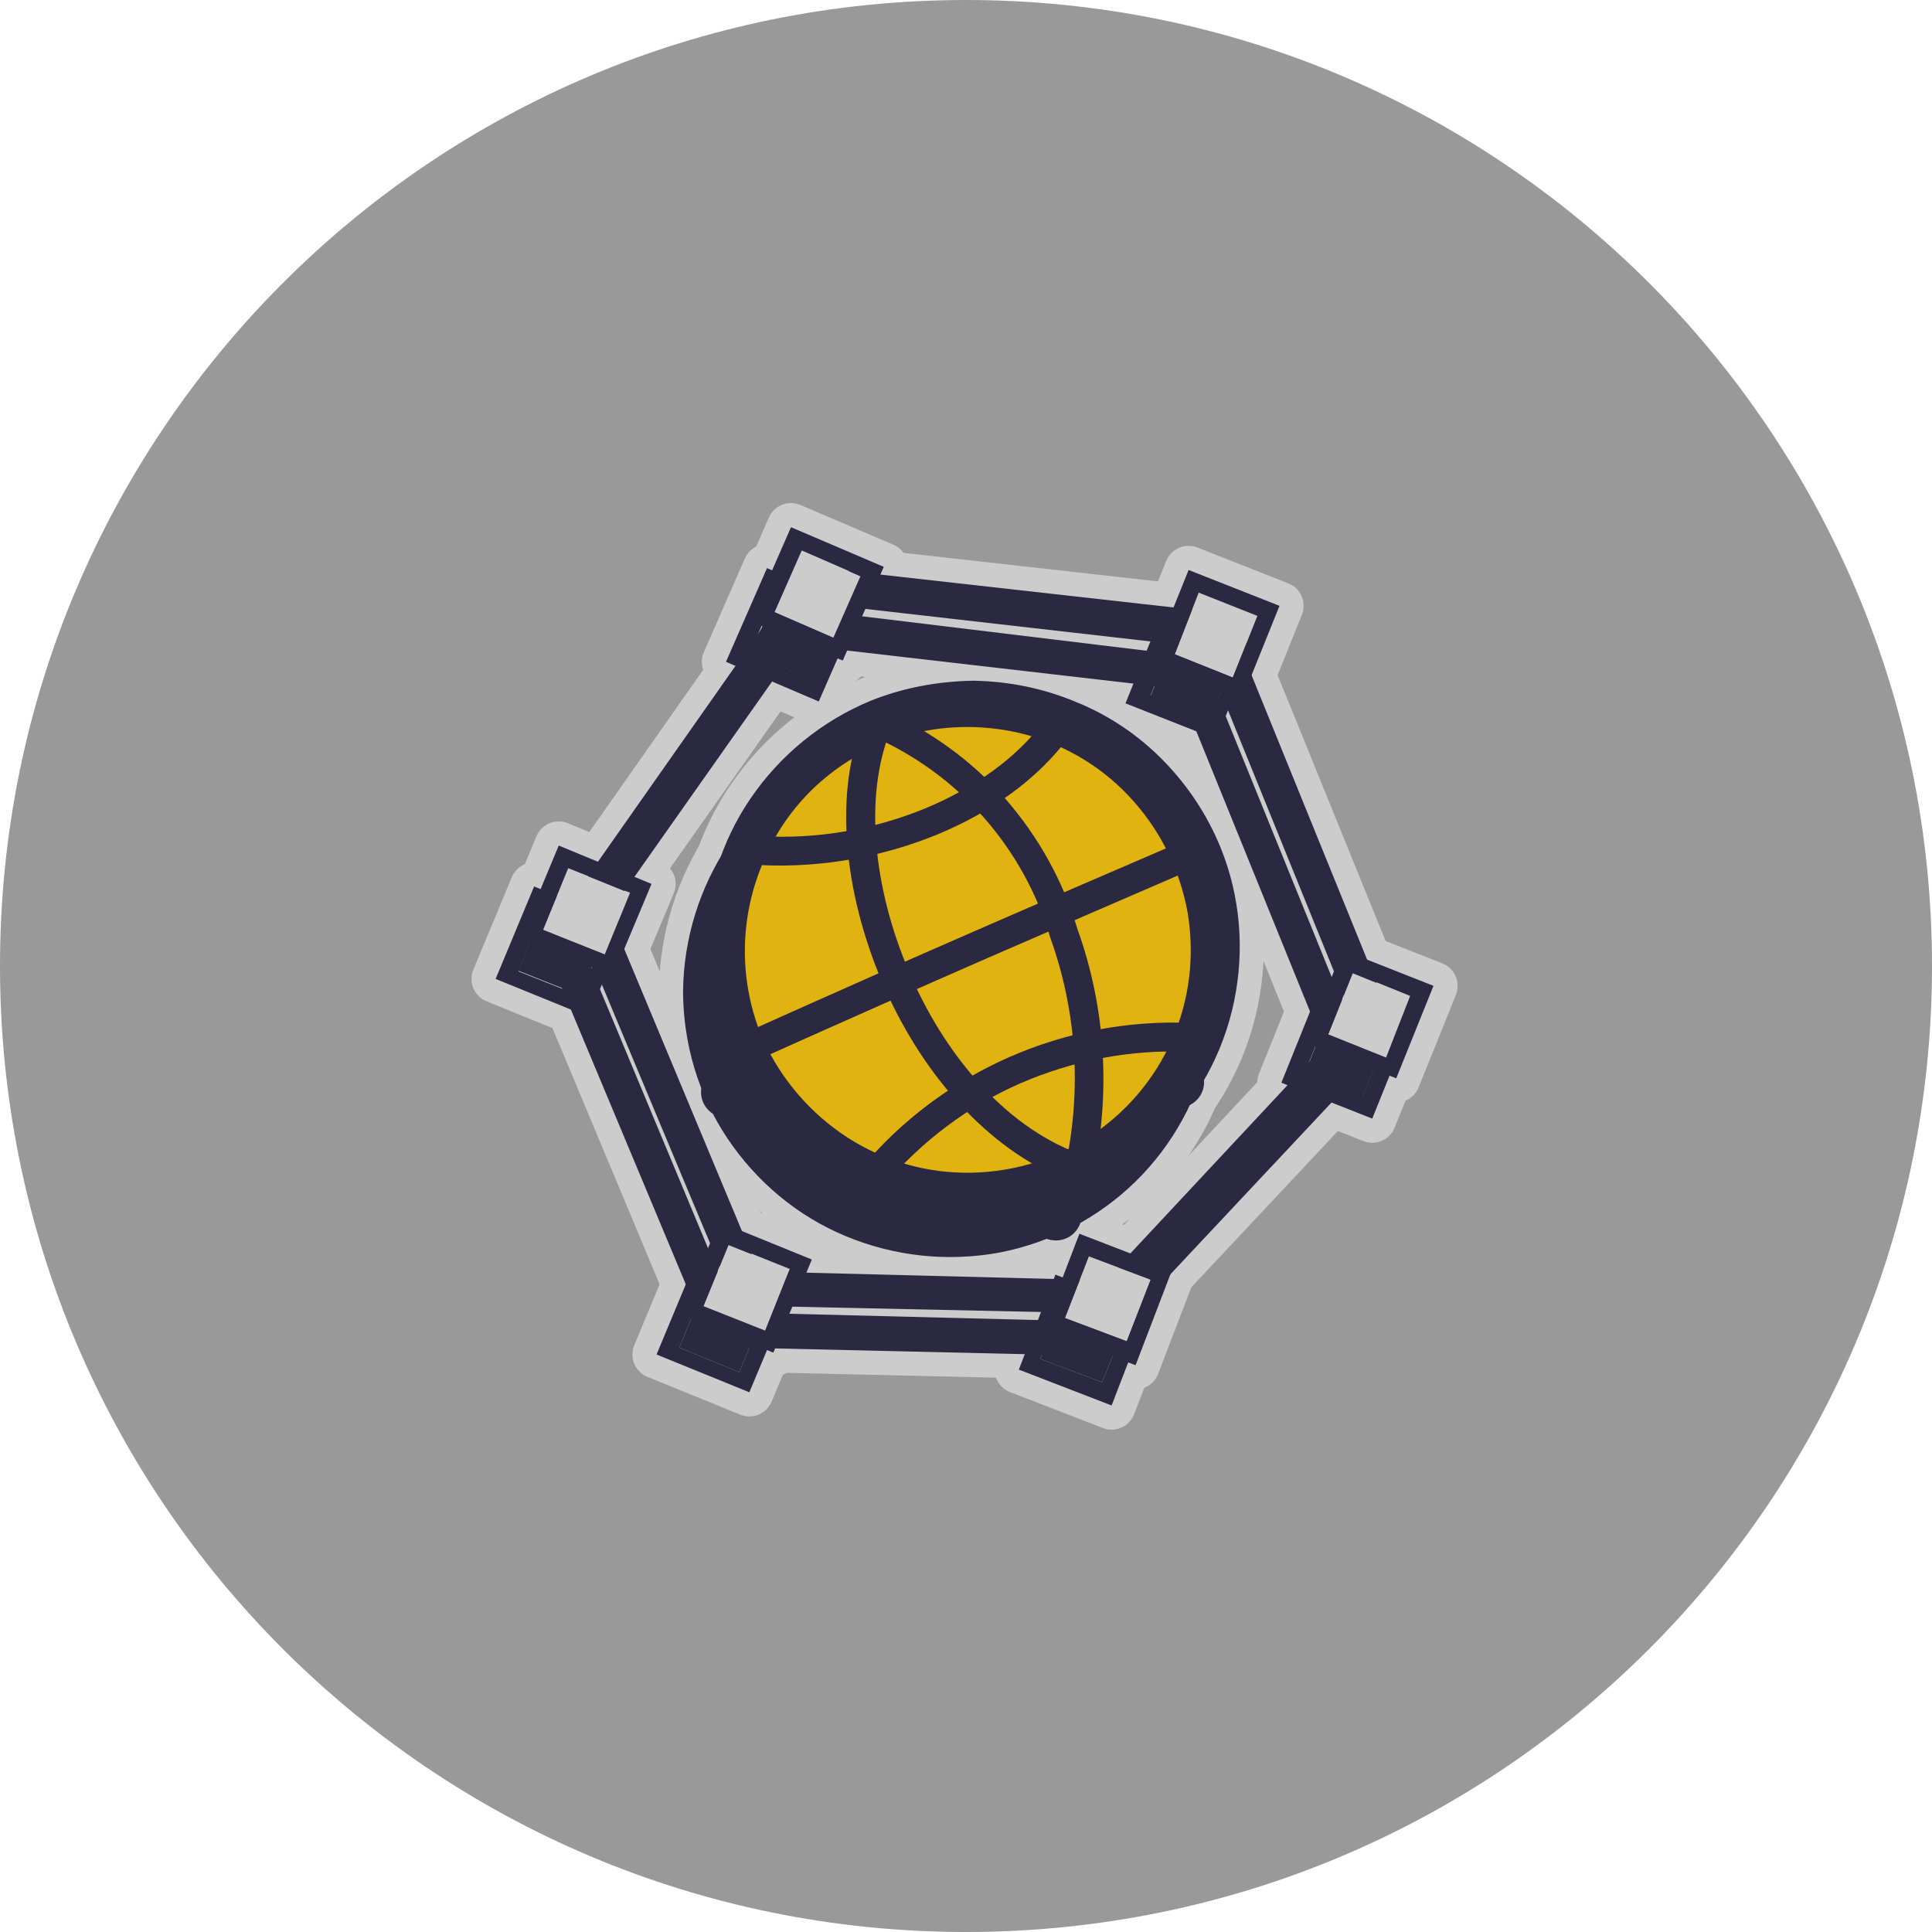
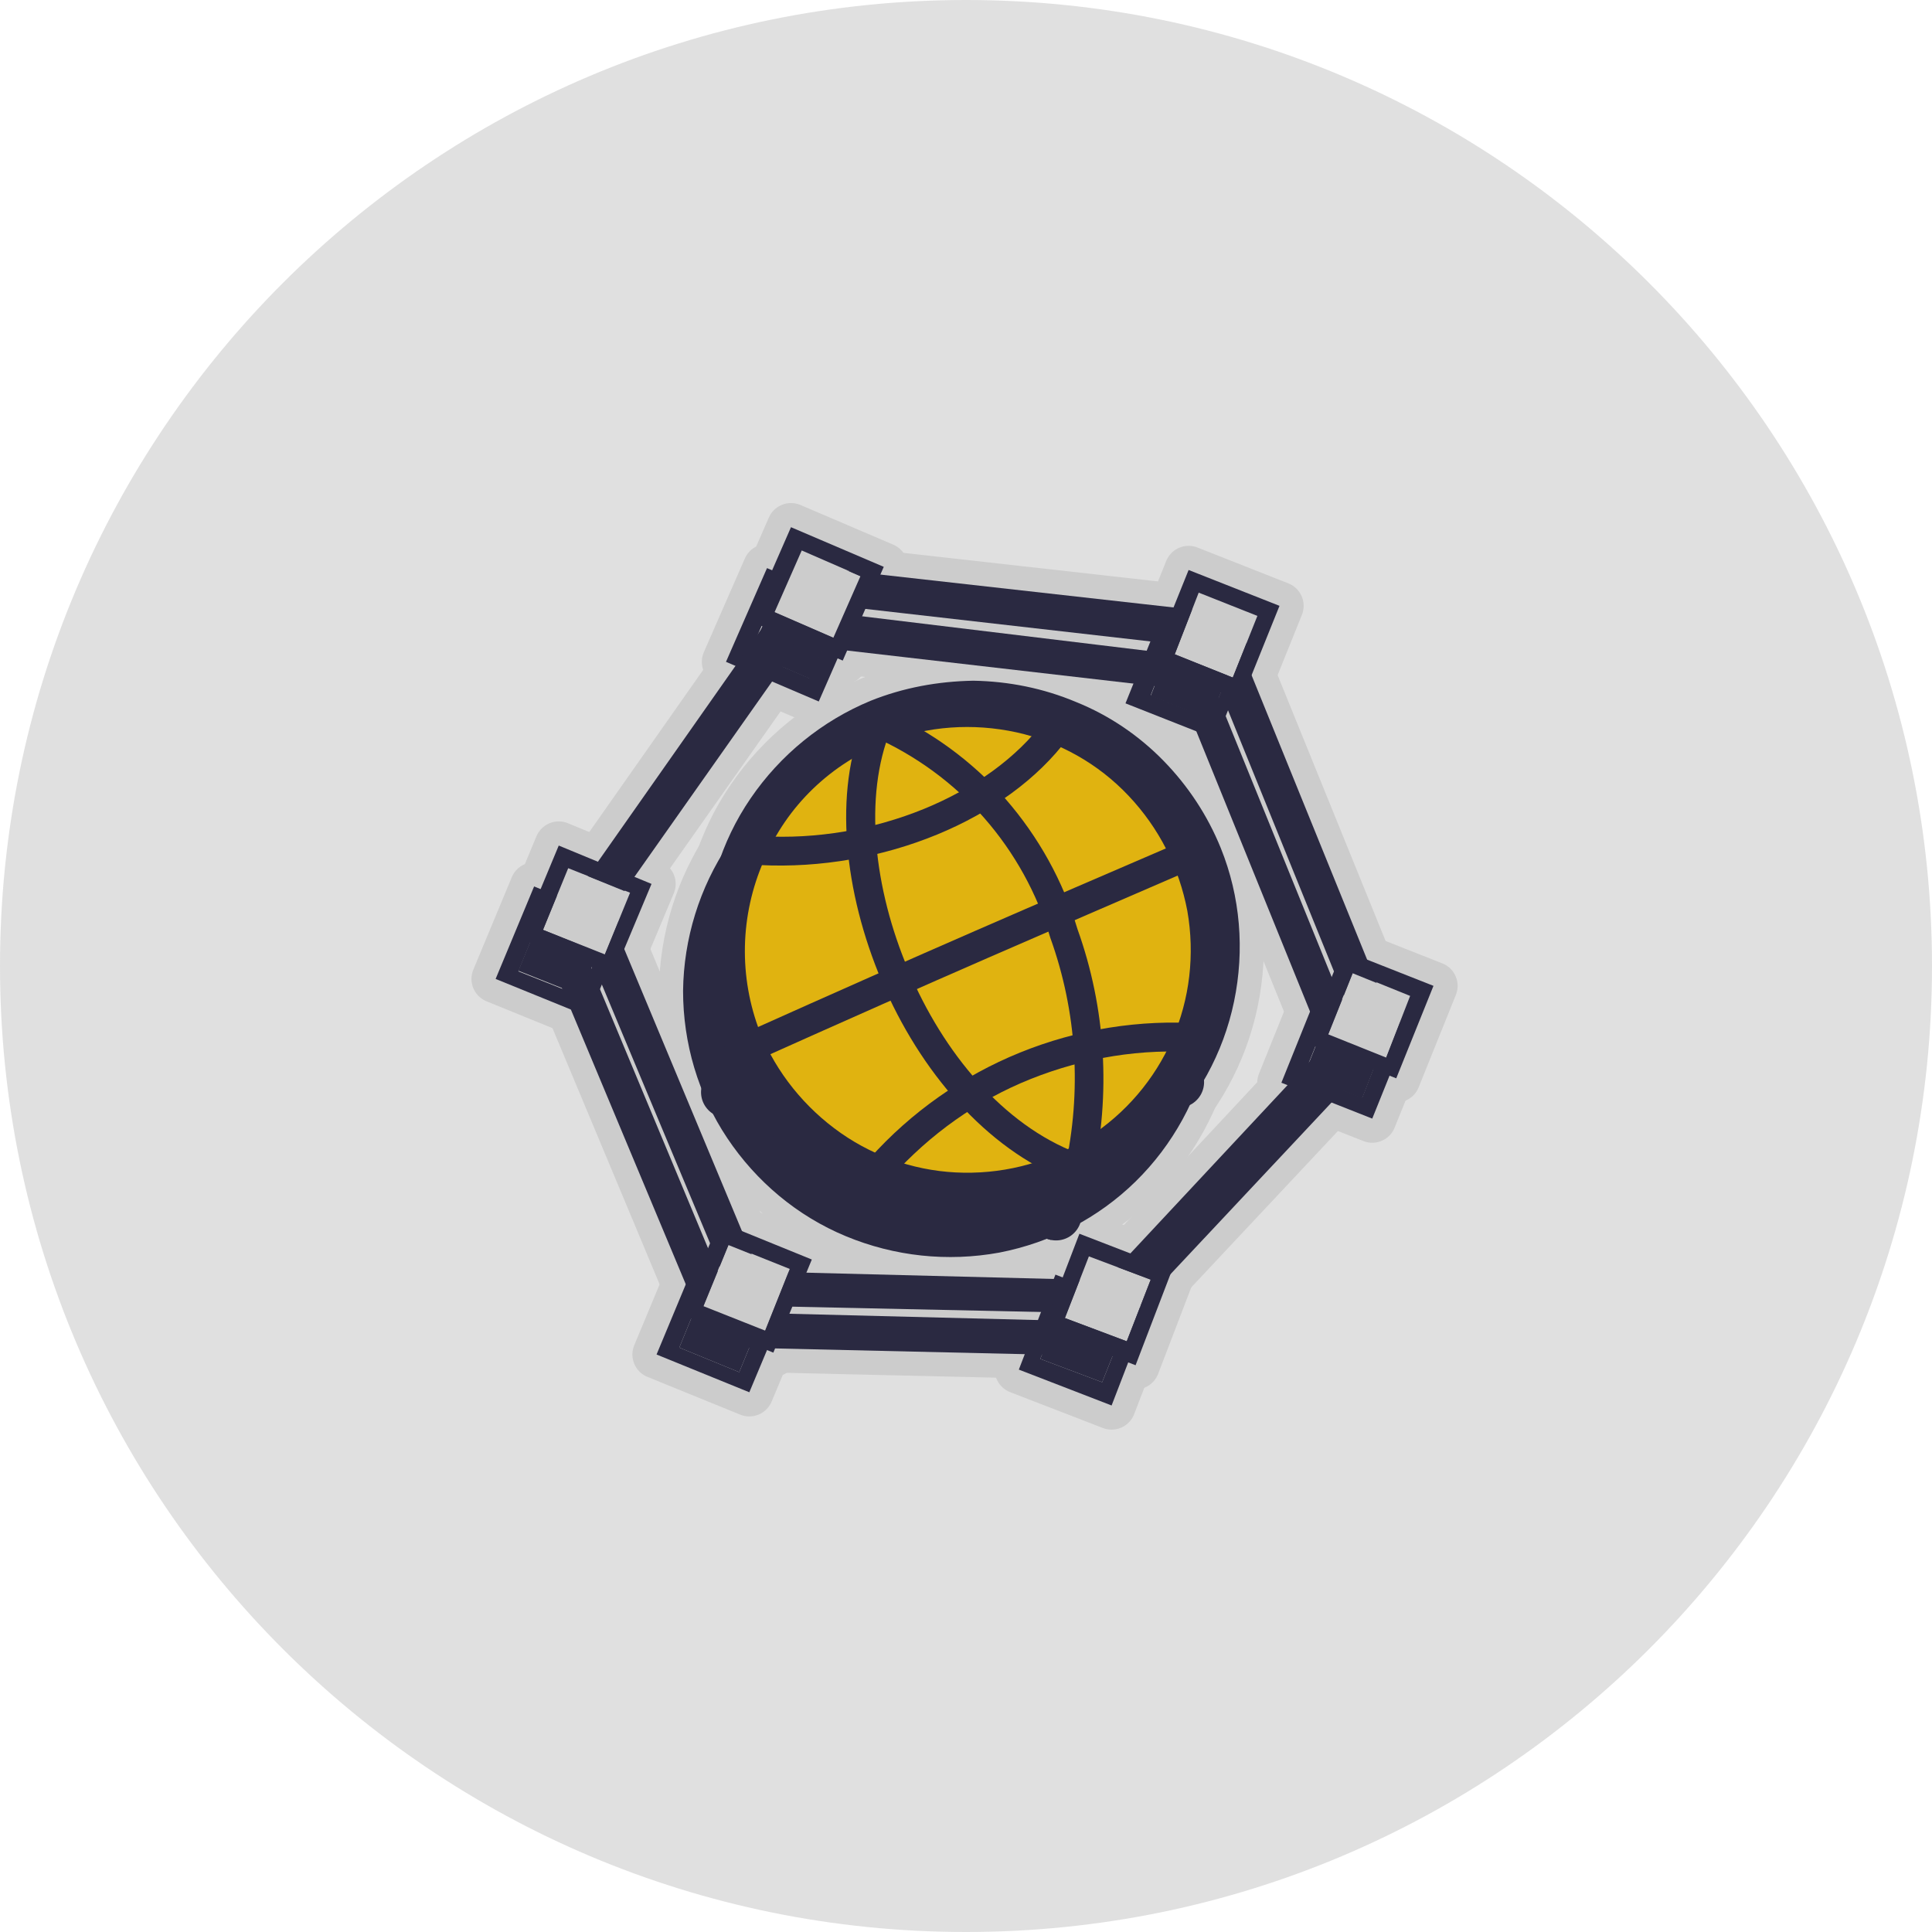
<svg xmlns="http://www.w3.org/2000/svg" viewBox="-6.4 -6.4 76.80 76.80" fill="none">
  <g id="SVGRepo_bgCarrier" stroke-width="0">
-     <rect x="-6.4" y="-6.4" width="76.80" height="76.80" rx="38.4" fill="#999999" strokewidth="0" />
+     <rect x="-6.4" y="-6.4" width="76.80" height="76.80" rx="38.4" fill="#9999994d" strokewidth="0" />
  </g>
  <g id="SVGRepo_tracerCarrier" stroke-linecap="round" stroke-linejoin="round" stroke="#CCCCCC" stroke-width="1.92">
    <path fill-rule="evenodd" clip-rule="evenodd" d="M27.627 24.085C29.409 23.41 31.365 23.26 33.222 23.685C35.078 24.11 36.785 25.061 38.114 26.436C39.444 27.812 40.322 29.562 40.648 31.438C40.974 33.314 40.748 35.265 39.971 36.99C39.193 38.741 37.938 40.217 36.333 41.242C34.727 42.267 32.846 42.818 30.939 42.768C29.032 42.742 27.151 42.142 25.595 41.067C24.015 39.992 22.81 38.466 22.083 36.69C21.154 34.289 21.205 31.613 22.233 29.237C23.287 26.887 25.219 25.036 27.627 24.085Z" fill="#2A2941" />
    <path fill-rule="evenodd" clip-rule="evenodd" d="M27.301 23.285C25.369 24.085 23.714 25.436 22.559 27.162C21.405 28.887 20.778 30.913 20.753 32.989C20.753 35.065 21.355 37.115 22.509 38.841C23.663 40.567 25.294 41.942 27.226 42.742C29.158 43.543 31.265 43.768 33.322 43.393C35.38 42.993 37.261 42.017 38.741 40.567C40.222 39.116 41.25 37.24 41.677 35.215C42.103 33.189 41.928 31.063 41.15 29.137C40.623 27.837 39.845 26.661 38.867 25.686C37.888 24.686 36.709 23.91 35.43 23.36C34.15 22.81 32.77 22.535 31.366 22.535C29.986 22.485 28.606 22.76 27.301 23.285ZM27.928 24.886C29.559 24.261 31.34 24.136 33.021 24.511C34.727 24.886 36.258 25.761 37.462 27.037C38.666 28.287 39.469 29.888 39.77 31.588C40.071 33.289 39.87 35.065 39.168 36.64C38.465 38.241 37.311 39.591 35.856 40.517C34.401 41.467 32.67 41.942 30.939 41.917C29.208 41.892 27.502 41.342 26.072 40.367C24.642 39.391 23.538 37.991 22.886 36.39C22.459 35.315 22.258 34.139 22.284 32.989C22.309 31.813 22.559 30.663 23.036 29.613C23.513 28.537 24.19 27.587 25.018 26.762C25.846 25.936 26.85 25.311 27.928 24.886Z" fill="#2A2941" />
    <path d="M27.602 24.186C25.319 29.713 29.183 39.341 35.304 41.692" stroke="#2A2941" stroke-width="2.034" stroke-linecap="round" stroke-linejoin="round" />
    <path d="M27.652 24.136C35.279 27.262 36.885 37.24 35.58 41.892" stroke="#2A2941" stroke-width="2.034" stroke-linecap="round" stroke-linejoin="round" />
    <path d="M27.703 41.742C29.283 39.967 31.265 38.591 33.473 37.691C35.681 36.815 38.064 36.44 40.447 36.615" stroke="#2A2941" stroke-width="2.034" stroke-linecap="round" stroke-linejoin="round" />
    <path d="M34.652 24.386C32.344 27.487 27.577 29.438 22.911 29.188" stroke="#2A2941" stroke-width="2.034" stroke-linecap="round" stroke-linejoin="round" />
    <path d="M22.484 37.015C30.211 33.564 33.523 32.139 40.146 29.262" stroke="#2A2941" stroke-width="2.034" stroke-linecap="round" stroke-linejoin="round" />
    <path fill-rule="evenodd" clip-rule="evenodd" d="M21.882 47.094L15.209 31.138L24.642 17.708L41.376 19.734L47.949 35.915L37.086 47.494L21.882 47.144V47.094ZM22.81 45.769L16.789 31.338L25.319 19.234L40.472 20.984L46.418 35.64L36.609 46.119L22.81 45.769Z" fill="#2A2941" />
    <path fill-rule="evenodd" clip-rule="evenodd" d="M24.516 17.108L23.438 19.559L25.796 20.584L26.85 18.133L24.516 17.108Z" fill="#2A2941" />
    <path fill-rule="evenodd" clip-rule="evenodd" d="M27.778 17.758L24.09 16.183L22.459 19.909L26.147 21.485L27.778 17.758ZM24.491 17.083L23.413 19.534L25.771 20.559L26.825 18.108L24.491 17.083Z" fill="#2A2941" />
    <path fill-rule="evenodd" clip-rule="evenodd" d="M35.931 45.169L34.953 47.619L37.412 48.545L38.39 46.094L35.931 45.169Z" fill="#2A2941" />
    <path fill-rule="evenodd" clip-rule="evenodd" d="M39.243 45.694L35.555 44.268L34.1 48.044L37.788 49.47L39.243 45.694ZM35.931 45.168L34.953 47.619L37.412 48.545L38.39 46.094L35.931 45.168Z" fill="#2A2941" />
    <path fill-rule="evenodd" clip-rule="evenodd" d="M46.418 33.889L45.44 36.34L47.748 37.265L48.701 34.815L46.418 33.889Z" fill="#2A2941" />
    <path fill-rule="evenodd" clip-rule="evenodd" d="M49.63 34.389L46.017 32.964L44.537 36.64L48.149 38.066L49.63 34.389ZM46.418 33.864L45.44 36.315L47.748 37.24L48.701 34.79L46.418 33.864Z" fill="#2A2941" />
    <path fill-rule="evenodd" clip-rule="evenodd" d="M40.297 18.809L39.343 21.259L41.702 22.21L42.68 19.759L40.297 18.809Z" fill="#2A2941" />
    <path fill-rule="evenodd" clip-rule="evenodd" d="M43.508 19.309L39.82 17.883L38.34 21.559L41.953 22.985L43.433 19.309H43.508ZM40.297 18.783L39.343 21.234L41.702 22.185L42.68 19.734L40.297 18.783Z" fill="#2A2941" />
    <path fill-rule="evenodd" clip-rule="evenodd" d="M21.606 44.718L20.603 47.169L22.986 48.145L23.989 45.694L21.606 44.718Z" fill="#2A2941" />
    <path fill-rule="evenodd" clip-rule="evenodd" d="M24.918 45.294L21.23 43.768L19.699 47.444L23.387 48.945L24.918 45.294ZM21.606 44.718L20.603 47.169L22.986 48.145L23.989 45.694L21.606 44.718Z" fill="#2A2941" />
    <path fill-rule="evenodd" clip-rule="evenodd" d="M15.209 29.738L14.205 32.188L16.664 33.164L17.667 30.713L15.209 29.738Z" fill="#2A2941" />
    <path fill-rule="evenodd" clip-rule="evenodd" d="M18.52 30.363L14.832 28.837L13.302 32.514L16.99 34.014L18.52 30.363ZM15.209 29.763L14.205 32.214L16.664 33.189L17.667 30.738L15.209 29.763Z" fill="#2A2941" />
    <path fill-rule="evenodd" clip-rule="evenodd" d="M28.505 22.285C30.312 21.585 32.294 21.435 34.175 21.835C36.057 22.26 37.788 23.21 39.143 24.611C40.498 26.011 41.376 27.762 41.727 29.663C42.078 31.563 41.827 33.514 41.05 35.29C40.272 37.066 38.992 38.566 37.361 39.592C35.731 40.642 33.824 41.167 31.892 41.142C29.96 41.117 28.079 40.492 26.473 39.391C24.893 38.291 23.663 36.74 22.936 34.94C22.459 33.739 22.233 32.464 22.258 31.188C22.284 29.913 22.559 28.637 23.086 27.462C23.613 26.286 24.341 25.211 25.269 24.336C26.222 23.435 27.301 22.735 28.505 22.285Z" fill="#e0b310" />
    <path fill-rule="evenodd" clip-rule="evenodd" d="M28.204 21.459C26.273 22.26 24.617 23.61 23.438 25.336C22.258 27.062 21.631 29.112 21.631 31.188C21.631 33.289 22.233 35.315 23.387 37.065C24.541 38.816 26.197 40.167 28.129 40.992C30.061 41.817 32.193 42.042 34.251 41.642C36.308 41.242 38.215 40.267 39.695 38.791C41.2 37.34 42.229 35.465 42.655 33.414C43.082 31.363 42.906 29.237 42.128 27.312C41.601 26.011 40.824 24.836 39.845 23.835C38.867 22.835 37.688 22.035 36.383 21.509C35.078 20.959 33.699 20.684 32.294 20.659C30.889 20.684 29.509 20.934 28.204 21.459ZM28.857 23.085C30.487 22.46 32.269 22.335 34 22.71C35.706 23.085 37.261 23.96 38.465 25.236C39.67 26.511 40.472 28.087 40.799 29.813C41.1 31.538 40.899 33.314 40.197 34.915C39.494 36.515 38.34 37.866 36.86 38.816C35.38 39.766 33.674 40.242 31.917 40.217C30.161 40.192 28.455 39.641 27.025 38.641C25.595 37.641 24.466 36.24 23.814 34.639C22.961 32.439 23.011 29.988 23.964 27.812C24.868 25.636 26.649 23.935 28.857 23.085Z" fill="#2A2941" />
    <path fill-rule="evenodd" clip-rule="evenodd" d="M27.953 22.185C26.724 25.086 27.151 29.062 28.656 32.614C30.161 36.165 32.795 39.266 36.007 40.517C36.157 40.567 36.308 40.567 36.458 40.517C36.609 40.467 36.709 40.342 36.759 40.192C36.81 40.042 36.81 39.892 36.759 39.742C36.709 39.591 36.584 39.491 36.433 39.441C33.473 38.316 31.09 35.44 29.71 32.164C28.33 28.912 27.928 25.261 29.007 22.61C29.057 22.46 29.057 22.31 29.007 22.185C28.957 22.035 28.831 21.935 28.706 21.885C28.556 21.835 28.405 21.835 28.255 21.885C28.104 21.935 28.004 22.035 27.953 22.185Z" fill="#2A2941" />
    <path fill-rule="evenodd" clip-rule="evenodd" d="M28.33 22.885C30.011 23.635 31.516 24.736 32.72 26.111C33.925 27.487 34.828 29.112 35.355 30.888C36.408 33.814 36.609 36.99 35.931 40.041C35.906 40.117 35.906 40.192 35.906 40.267C35.906 40.342 35.931 40.417 35.982 40.492C36.032 40.567 36.082 40.617 36.132 40.667C36.182 40.717 36.258 40.742 36.333 40.767C36.483 40.792 36.634 40.792 36.759 40.717C36.885 40.642 36.985 40.517 37.035 40.367C37.763 37.09 37.562 33.689 36.433 30.538C35.856 28.612 34.878 26.861 33.573 25.361C32.243 23.86 30.613 22.66 28.781 21.86C28.706 21.835 28.631 21.81 28.556 21.81C28.48 21.81 28.405 21.835 28.33 21.86C28.255 21.885 28.204 21.935 28.154 21.985C28.104 22.035 28.054 22.11 28.029 22.16C28.004 22.235 27.979 22.31 27.979 22.385C27.979 22.46 28.004 22.535 28.029 22.61C28.054 22.685 28.104 22.735 28.154 22.785C28.179 22.81 28.255 22.86 28.33 22.885Z" fill="#2A2941" />
    <path fill-rule="evenodd" clip-rule="evenodd" d="M29.032 40.392C30.563 38.691 32.444 37.341 34.577 36.49C36.709 35.64 38.992 35.265 41.275 35.44C41.426 35.44 41.551 35.39 41.652 35.29C41.752 35.19 41.827 35.065 41.827 34.915C41.827 34.765 41.802 34.639 41.727 34.514C41.652 34.389 41.526 34.314 41.376 34.289C38.917 34.114 36.433 34.514 34.15 35.44C31.867 36.365 29.81 37.816 28.179 39.641C28.129 39.691 28.079 39.767 28.054 39.842C28.029 39.916 28.029 39.992 28.029 40.067C28.029 40.142 28.054 40.217 28.079 40.292C28.104 40.367 28.154 40.417 28.229 40.467C28.33 40.567 28.48 40.642 28.631 40.642C28.781 40.642 28.932 40.592 29.032 40.467V40.392Z" fill="#2A2941" />
    <path fill-rule="evenodd" clip-rule="evenodd" d="M35.129 22.235C32.921 25.211 28.305 27.111 23.839 26.836C23.689 26.836 23.538 26.887 23.438 26.986C23.337 27.087 23.262 27.237 23.237 27.387C23.237 27.537 23.287 27.687 23.387 27.787C23.488 27.887 23.638 27.962 23.789 27.987C28.681 28.237 33.648 26.186 36.057 22.935C36.132 22.81 36.157 22.66 36.132 22.535C36.107 22.385 36.032 22.26 35.906 22.185C35.781 22.11 35.656 22.06 35.505 22.085C35.329 22.06 35.204 22.135 35.129 22.235Z" fill="#2A2941" />
    <path fill-rule="evenodd" clip-rule="evenodd" d="M23.588 35.79C31.34 32.314 34.627 30.913 41.325 28.012C41.451 27.937 41.551 27.837 41.601 27.687C41.652 27.562 41.652 27.412 41.576 27.262C41.526 27.137 41.426 27.037 41.275 26.962C41.15 26.912 40.999 26.887 40.849 26.937C34.175 29.813 30.839 31.238 23.086 34.715C23.011 34.74 22.961 34.79 22.911 34.84C22.86 34.89 22.81 34.965 22.785 35.015C22.76 35.09 22.735 35.165 22.735 35.24C22.735 35.315 22.76 35.39 22.785 35.465C22.81 35.54 22.86 35.59 22.911 35.64C22.961 35.69 23.036 35.74 23.111 35.765C23.187 35.79 23.262 35.815 23.337 35.815C23.438 35.815 23.513 35.815 23.588 35.79Z" fill="#2A2941" />
    <path fill-rule="evenodd" clip-rule="evenodd" d="M22.86 45.494L16.187 29.538L25.62 16.107L42.354 17.983L48.927 34.164L38.014 45.819L22.81 45.494H22.86ZM23.764 44.143L17.742 29.713L26.273 17.608L41.401 19.334L47.347 33.989L37.537 44.493L23.764 44.143Z" fill="#2A2941" />
    <path fill-rule="evenodd" clip-rule="evenodd" d="M25.445 15.482L24.366 17.933L26.724 18.959L27.803 16.508L25.445 15.482Z" fill="#cccccc" />
    <path fill-rule="evenodd" clip-rule="evenodd" d="M28.731 16.133L25.043 14.557L23.413 18.283L27.1 19.859L28.731 16.133ZM25.47 15.482L24.391 17.933L26.749 18.959L27.828 16.508L25.47 15.482Z" fill="#2A2941" />
    <path fill-rule="evenodd" clip-rule="evenodd" d="M36.885 43.543L35.931 45.994L38.39 46.919L39.343 44.468L36.885 43.543Z" fill="#cccccc" />
    <path fill-rule="evenodd" clip-rule="evenodd" d="M40.197 44.068L36.508 42.643L35.053 46.444L38.741 47.87L40.197 44.068ZM36.885 43.543L35.931 45.994L38.39 46.919L39.343 44.468L36.885 43.543Z" fill="#2A2941" />
    <path fill-rule="evenodd" clip-rule="evenodd" d="M47.372 32.289L46.393 34.739L48.701 35.665L49.655 33.214L47.372 32.289Z" fill="#cccccc" />
    <path fill-rule="evenodd" clip-rule="evenodd" d="M50.583 32.789L46.97 31.363L45.49 35.04L49.103 36.465L50.583 32.789ZM47.372 32.264L46.393 34.715L48.701 35.64L49.655 33.189L47.372 32.264Z" fill="#2A2941" />
    <path fill-rule="evenodd" clip-rule="evenodd" d="M41.25 17.158L40.297 19.609L42.605 20.534L43.583 18.083L41.25 17.158Z" fill="#cccccc" />
    <path fill-rule="evenodd" clip-rule="evenodd" d="M44.462 17.683L40.849 16.258L39.369 19.934L42.981 21.36L44.462 17.683ZM41.25 17.158L40.297 19.609L42.605 20.534L43.583 18.083L41.25 17.158Z" fill="#2A2941" />
    <path fill-rule="evenodd" clip-rule="evenodd" d="M22.559 43.093L21.556 45.544L24.015 46.519L24.993 44.068L22.559 43.093Z" fill="#cccccc" />
    <path fill-rule="evenodd" clip-rule="evenodd" d="M25.871 43.668L22.183 42.167L20.653 45.844L24.341 47.37L25.871 43.668ZM22.559 43.068L21.556 45.519L24.015 46.494L24.993 44.043L22.559 43.068Z" fill="#2A2941" />
    <path fill-rule="evenodd" clip-rule="evenodd" d="M16.187 28.112L15.184 30.563L17.642 31.563L18.646 29.112L16.187 28.112Z" fill="#cccccc" />
    <path fill-rule="evenodd" clip-rule="evenodd" d="M19.499 28.737L15.811 27.212L14.28 30.888L17.968 32.389L19.499 28.737ZM16.187 28.112L15.184 30.563L17.642 31.538L18.646 29.087L16.187 28.112Z" fill="#2A2941" />
  </g>
  <g id="SVGRepo_iconCarrier">
    <path fill-rule="evenodd" clip-rule="evenodd" d="M27.627 24.085C29.409 23.41 31.365 23.26 33.222 23.685C35.078 24.11 36.785 25.061 38.114 26.436C39.444 27.812 40.322 29.562 40.648 31.438C40.974 33.314 40.748 35.265 39.971 36.99C39.193 38.741 37.938 40.217 36.333 41.242C34.727 42.267 32.846 42.818 30.939 42.768C29.032 42.742 27.151 42.142 25.595 41.067C24.015 39.992 22.81 38.466 22.083 36.69C21.154 34.289 21.205 31.613 22.233 29.237C23.287 26.887 25.219 25.036 27.627 24.085Z" fill="#2A2941" />
    <path fill-rule="evenodd" clip-rule="evenodd" d="M27.301 23.285C25.369 24.085 23.714 25.436 22.559 27.162C21.405 28.887 20.778 30.913 20.753 32.989C20.753 35.065 21.355 37.115 22.509 38.841C23.663 40.567 25.294 41.942 27.226 42.742C29.158 43.543 31.265 43.768 33.322 43.393C35.38 42.993 37.261 42.017 38.741 40.567C40.222 39.116 41.25 37.24 41.677 35.215C42.103 33.189 41.928 31.063 41.15 29.137C40.623 27.837 39.845 26.661 38.867 25.686C37.888 24.686 36.709 23.91 35.43 23.36C34.15 22.81 32.77 22.535 31.366 22.535C29.986 22.485 28.606 22.76 27.301 23.285ZM27.928 24.886C29.559 24.261 31.34 24.136 33.021 24.511C34.727 24.886 36.258 25.761 37.462 27.037C38.666 28.287 39.469 29.888 39.77 31.588C40.071 33.289 39.87 35.065 39.168 36.64C38.465 38.241 37.311 39.591 35.856 40.517C34.401 41.467 32.67 41.942 30.939 41.917C29.208 41.892 27.502 41.342 26.072 40.367C24.642 39.391 23.538 37.991 22.886 36.39C22.459 35.315 22.258 34.139 22.284 32.989C22.309 31.813 22.559 30.663 23.036 29.613C23.513 28.537 24.19 27.587 25.018 26.762C25.846 25.936 26.85 25.311 27.928 24.886Z" fill="#2A2941" />
    <path d="M27.602 24.186C25.319 29.713 29.183 39.341 35.304 41.692" stroke="#2A2941" stroke-width="2.034" stroke-linecap="round" stroke-linejoin="round" />
    <path d="M27.652 24.136C35.279 27.262 36.885 37.24 35.58 41.892" stroke="#2A2941" stroke-width="2.034" stroke-linecap="round" stroke-linejoin="round" />
    <path d="M27.703 41.742C29.283 39.967 31.265 38.591 33.473 37.691C35.681 36.815 38.064 36.44 40.447 36.615" stroke="#2A2941" stroke-width="2.034" stroke-linecap="round" stroke-linejoin="round" />
    <path d="M34.652 24.386C32.344 27.487 27.577 29.438 22.911 29.188" stroke="#2A2941" stroke-width="2.034" stroke-linecap="round" stroke-linejoin="round" />
    <path d="M22.484 37.015C30.211 33.564 33.523 32.139 40.146 29.262" stroke="#2A2941" stroke-width="2.034" stroke-linecap="round" stroke-linejoin="round" />
    <path fill-rule="evenodd" clip-rule="evenodd" d="M21.882 47.094L15.209 31.138L24.642 17.708L41.376 19.734L47.949 35.915L37.086 47.494L21.882 47.144V47.094ZM22.81 45.769L16.789 31.338L25.319 19.234L40.472 20.984L46.418 35.64L36.609 46.119L22.81 45.769Z" fill="#2A2941" />
    <path fill-rule="evenodd" clip-rule="evenodd" d="M24.516 17.108L23.438 19.559L25.796 20.584L26.85 18.133L24.516 17.108Z" fill="#2A2941" />
    <path fill-rule="evenodd" clip-rule="evenodd" d="M27.778 17.758L24.09 16.183L22.459 19.909L26.147 21.485L27.778 17.758ZM24.491 17.083L23.413 19.534L25.771 20.559L26.825 18.108L24.491 17.083Z" fill="#2A2941" />
    <path fill-rule="evenodd" clip-rule="evenodd" d="M35.931 45.169L34.953 47.619L37.412 48.545L38.39 46.094L35.931 45.169Z" fill="#2A2941" />
    <path fill-rule="evenodd" clip-rule="evenodd" d="M39.243 45.694L35.555 44.268L34.1 48.044L37.788 49.47L39.243 45.694ZM35.931 45.168L34.953 47.619L37.412 48.545L38.39 46.094L35.931 45.168Z" fill="#2A2941" />
    <path fill-rule="evenodd" clip-rule="evenodd" d="M46.418 33.889L45.44 36.34L47.748 37.265L48.701 34.815L46.418 33.889Z" fill="#2A2941" />
    <path fill-rule="evenodd" clip-rule="evenodd" d="M49.63 34.389L46.017 32.964L44.537 36.64L48.149 38.066L49.63 34.389ZM46.418 33.864L45.44 36.315L47.748 37.24L48.701 34.79L46.418 33.864Z" fill="#2A2941" />
    <path fill-rule="evenodd" clip-rule="evenodd" d="M40.297 18.809L39.343 21.259L41.702 22.21L42.68 19.759L40.297 18.809Z" fill="#2A2941" />
    <path fill-rule="evenodd" clip-rule="evenodd" d="M43.508 19.309L39.82 17.883L38.34 21.559L41.953 22.985L43.433 19.309H43.508ZM40.297 18.783L39.343 21.234L41.702 22.185L42.68 19.734L40.297 18.783Z" fill="#2A2941" />
    <path fill-rule="evenodd" clip-rule="evenodd" d="M21.606 44.718L20.603 47.169L22.986 48.145L23.989 45.694L21.606 44.718Z" fill="#2A2941" />
    <path fill-rule="evenodd" clip-rule="evenodd" d="M24.918 45.294L21.23 43.768L19.699 47.444L23.387 48.945L24.918 45.294ZM21.606 44.718L20.603 47.169L22.986 48.145L23.989 45.694L21.606 44.718Z" fill="#2A2941" />
    <path fill-rule="evenodd" clip-rule="evenodd" d="M15.209 29.738L14.205 32.188L16.664 33.164L17.667 30.713L15.209 29.738Z" fill="#2A2941" />
    <path fill-rule="evenodd" clip-rule="evenodd" d="M18.52 30.363L14.832 28.837L13.302 32.514L16.99 34.014L18.52 30.363ZM15.209 29.763L14.205 32.214L16.664 33.189L17.667 30.738L15.209 29.763Z" fill="#2A2941" />
    <path fill-rule="evenodd" clip-rule="evenodd" d="M28.505 22.285C30.312 21.585 32.294 21.435 34.175 21.835C36.057 22.26 37.788 23.21 39.143 24.611C40.498 26.011 41.376 27.762 41.727 29.663C42.078 31.563 41.827 33.514 41.05 35.29C40.272 37.066 38.992 38.566 37.361 39.592C35.731 40.642 33.824 41.167 31.892 41.142C29.96 41.117 28.079 40.492 26.473 39.391C24.893 38.291 23.663 36.74 22.936 34.94C22.459 33.739 22.233 32.464 22.258 31.188C22.284 29.913 22.559 28.637 23.086 27.462C23.613 26.286 24.341 25.211 25.269 24.336C26.222 23.435 27.301 22.735 28.505 22.285Z" fill="#e0b310" />
    <path fill-rule="evenodd" clip-rule="evenodd" d="M28.204 21.459C26.273 22.26 24.617 23.61 23.438 25.336C22.258 27.062 21.631 29.112 21.631 31.188C21.631 33.289 22.233 35.315 23.387 37.065C24.541 38.816 26.197 40.167 28.129 40.992C30.061 41.817 32.193 42.042 34.251 41.642C36.308 41.242 38.215 40.267 39.695 38.791C41.2 37.34 42.229 35.465 42.655 33.414C43.082 31.363 42.906 29.237 42.128 27.312C41.601 26.011 40.824 24.836 39.845 23.835C38.867 22.835 37.688 22.035 36.383 21.509C35.078 20.959 33.699 20.684 32.294 20.659C30.889 20.684 29.509 20.934 28.204 21.459ZM28.857 23.085C30.487 22.46 32.269 22.335 34 22.71C35.706 23.085 37.261 23.96 38.465 25.236C39.67 26.511 40.472 28.087 40.799 29.813C41.1 31.538 40.899 33.314 40.197 34.915C39.494 36.515 38.34 37.866 36.86 38.816C35.38 39.766 33.674 40.242 31.917 40.217C30.161 40.192 28.455 39.641 27.025 38.641C25.595 37.641 24.466 36.24 23.814 34.639C22.961 32.439 23.011 29.988 23.964 27.812C24.868 25.636 26.649 23.935 28.857 23.085Z" fill="#2A2941" />
    <path fill-rule="evenodd" clip-rule="evenodd" d="M27.953 22.185C26.724 25.086 27.151 29.062 28.656 32.614C30.161 36.165 32.795 39.266 36.007 40.517C36.157 40.567 36.308 40.567 36.458 40.517C36.609 40.467 36.709 40.342 36.759 40.192C36.81 40.042 36.81 39.892 36.759 39.742C36.709 39.591 36.584 39.491 36.433 39.441C33.473 38.316 31.09 35.44 29.71 32.164C28.33 28.912 27.928 25.261 29.007 22.61C29.057 22.46 29.057 22.31 29.007 22.185C28.957 22.035 28.831 21.935 28.706 21.885C28.556 21.835 28.405 21.835 28.255 21.885C28.104 21.935 28.004 22.035 27.953 22.185Z" fill="#2A2941" />
    <path fill-rule="evenodd" clip-rule="evenodd" d="M28.33 22.885C30.011 23.635 31.516 24.736 32.72 26.111C33.925 27.487 34.828 29.112 35.355 30.888C36.408 33.814 36.609 36.99 35.931 40.041C35.906 40.117 35.906 40.192 35.906 40.267C35.906 40.342 35.931 40.417 35.982 40.492C36.032 40.567 36.082 40.617 36.132 40.667C36.182 40.717 36.258 40.742 36.333 40.767C36.483 40.792 36.634 40.792 36.759 40.717C36.885 40.642 36.985 40.517 37.035 40.367C37.763 37.09 37.562 33.689 36.433 30.538C35.856 28.612 34.878 26.861 33.573 25.361C32.243 23.86 30.613 22.66 28.781 21.86C28.706 21.835 28.631 21.81 28.556 21.81C28.48 21.81 28.405 21.835 28.33 21.86C28.255 21.885 28.204 21.935 28.154 21.985C28.104 22.035 28.054 22.11 28.029 22.16C28.004 22.235 27.979 22.31 27.979 22.385C27.979 22.46 28.004 22.535 28.029 22.61C28.054 22.685 28.104 22.735 28.154 22.785C28.179 22.81 28.255 22.86 28.33 22.885Z" fill="#2A2941" />
    <path fill-rule="evenodd" clip-rule="evenodd" d="M29.032 40.392C30.563 38.691 32.444 37.341 34.577 36.49C36.709 35.64 38.992 35.265 41.275 35.44C41.426 35.44 41.551 35.39 41.652 35.29C41.752 35.19 41.827 35.065 41.827 34.915C41.827 34.765 41.802 34.639 41.727 34.514C41.652 34.389 41.526 34.314 41.376 34.289C38.917 34.114 36.433 34.514 34.15 35.44C31.867 36.365 29.81 37.816 28.179 39.641C28.129 39.691 28.079 39.767 28.054 39.842C28.029 39.916 28.029 39.992 28.029 40.067C28.029 40.142 28.054 40.217 28.079 40.292C28.104 40.367 28.154 40.417 28.229 40.467C28.33 40.567 28.48 40.642 28.631 40.642C28.781 40.642 28.932 40.592 29.032 40.467V40.392Z" fill="#2A2941" />
    <path fill-rule="evenodd" clip-rule="evenodd" d="M35.129 22.235C32.921 25.211 28.305 27.111 23.839 26.836C23.689 26.836 23.538 26.887 23.438 26.986C23.337 27.087 23.262 27.237 23.237 27.387C23.237 27.537 23.287 27.687 23.387 27.787C23.488 27.887 23.638 27.962 23.789 27.987C28.681 28.237 33.648 26.186 36.057 22.935C36.132 22.81 36.157 22.66 36.132 22.535C36.107 22.385 36.032 22.26 35.906 22.185C35.781 22.11 35.656 22.06 35.505 22.085C35.329 22.06 35.204 22.135 35.129 22.235Z" fill="#2A2941" />
    <path fill-rule="evenodd" clip-rule="evenodd" d="M23.588 35.79C31.34 32.314 34.627 30.913 41.325 28.012C41.451 27.937 41.551 27.837 41.601 27.687C41.652 27.562 41.652 27.412 41.576 27.262C41.526 27.137 41.426 27.037 41.275 26.962C41.15 26.912 40.999 26.887 40.849 26.937C34.175 29.813 30.839 31.238 23.086 34.715C23.011 34.74 22.961 34.79 22.911 34.84C22.86 34.89 22.81 34.965 22.785 35.015C22.76 35.09 22.735 35.165 22.735 35.24C22.735 35.315 22.76 35.39 22.785 35.465C22.81 35.54 22.86 35.59 22.911 35.64C22.961 35.69 23.036 35.74 23.111 35.765C23.187 35.79 23.262 35.815 23.337 35.815C23.438 35.815 23.513 35.815 23.588 35.79Z" fill="#2A2941" />
    <path fill-rule="evenodd" clip-rule="evenodd" d="M22.86 45.494L16.187 29.538L25.62 16.107L42.354 17.983L48.927 34.164L38.014 45.819L22.81 45.494H22.86ZM23.764 44.143L17.742 29.713L26.273 17.608L41.401 19.334L47.347 33.989L37.537 44.493L23.764 44.143Z" fill="#2A2941" />
    <path fill-rule="evenodd" clip-rule="evenodd" d="M25.445 15.482L24.366 17.933L26.724 18.959L27.803 16.508L25.445 15.482Z" fill="#cccccc" />
    <path fill-rule="evenodd" clip-rule="evenodd" d="M28.731 16.133L25.043 14.557L23.413 18.283L27.1 19.859L28.731 16.133ZM25.47 15.482L24.391 17.933L26.749 18.959L27.828 16.508L25.47 15.482Z" fill="#2A2941" />
    <path fill-rule="evenodd" clip-rule="evenodd" d="M36.885 43.543L35.931 45.994L38.39 46.919L39.343 44.468L36.885 43.543Z" fill="#cccccc" />
    <path fill-rule="evenodd" clip-rule="evenodd" d="M40.197 44.068L36.508 42.643L35.053 46.444L38.741 47.87L40.197 44.068ZM36.885 43.543L35.931 45.994L38.39 46.919L39.343 44.468L36.885 43.543Z" fill="#2A2941" />
    <path fill-rule="evenodd" clip-rule="evenodd" d="M47.372 32.289L46.393 34.739L48.701 35.665L49.655 33.214L47.372 32.289Z" fill="#cccccc" />
    <path fill-rule="evenodd" clip-rule="evenodd" d="M50.583 32.789L46.97 31.363L45.49 35.04L49.103 36.465L50.583 32.789ZM47.372 32.264L46.393 34.715L48.701 35.64L49.655 33.189L47.372 32.264Z" fill="#2A2941" />
    <path fill-rule="evenodd" clip-rule="evenodd" d="M41.25 17.158L40.297 19.609L42.605 20.534L43.583 18.083L41.25 17.158Z" fill="#cccccc" />
    <path fill-rule="evenodd" clip-rule="evenodd" d="M44.462 17.683L40.849 16.258L39.369 19.934L42.981 21.36L44.462 17.683ZM41.25 17.158L40.297 19.609L42.605 20.534L43.583 18.083L41.25 17.158Z" fill="#2A2941" />
    <path fill-rule="evenodd" clip-rule="evenodd" d="M22.559 43.093L21.556 45.544L24.015 46.519L24.993 44.068L22.559 43.093Z" fill="#cccccc" />
    <path fill-rule="evenodd" clip-rule="evenodd" d="M25.871 43.668L22.183 42.167L20.653 45.844L24.341 47.37L25.871 43.668ZM22.559 43.068L21.556 45.519L24.015 46.494L24.993 44.043L22.559 43.068Z" fill="#2A2941" />
    <path fill-rule="evenodd" clip-rule="evenodd" d="M16.187 28.112L15.184 30.563L17.642 31.563L18.646 29.112L16.187 28.112Z" fill="#cccccc" />
    <path fill-rule="evenodd" clip-rule="evenodd" d="M19.499 28.737L15.811 27.212L14.28 30.888L17.968 32.389L19.499 28.737ZM16.187 28.112L15.184 30.563L17.642 31.538L18.646 29.087L16.187 28.112Z" fill="#2A2941" />
  </g>
</svg>
